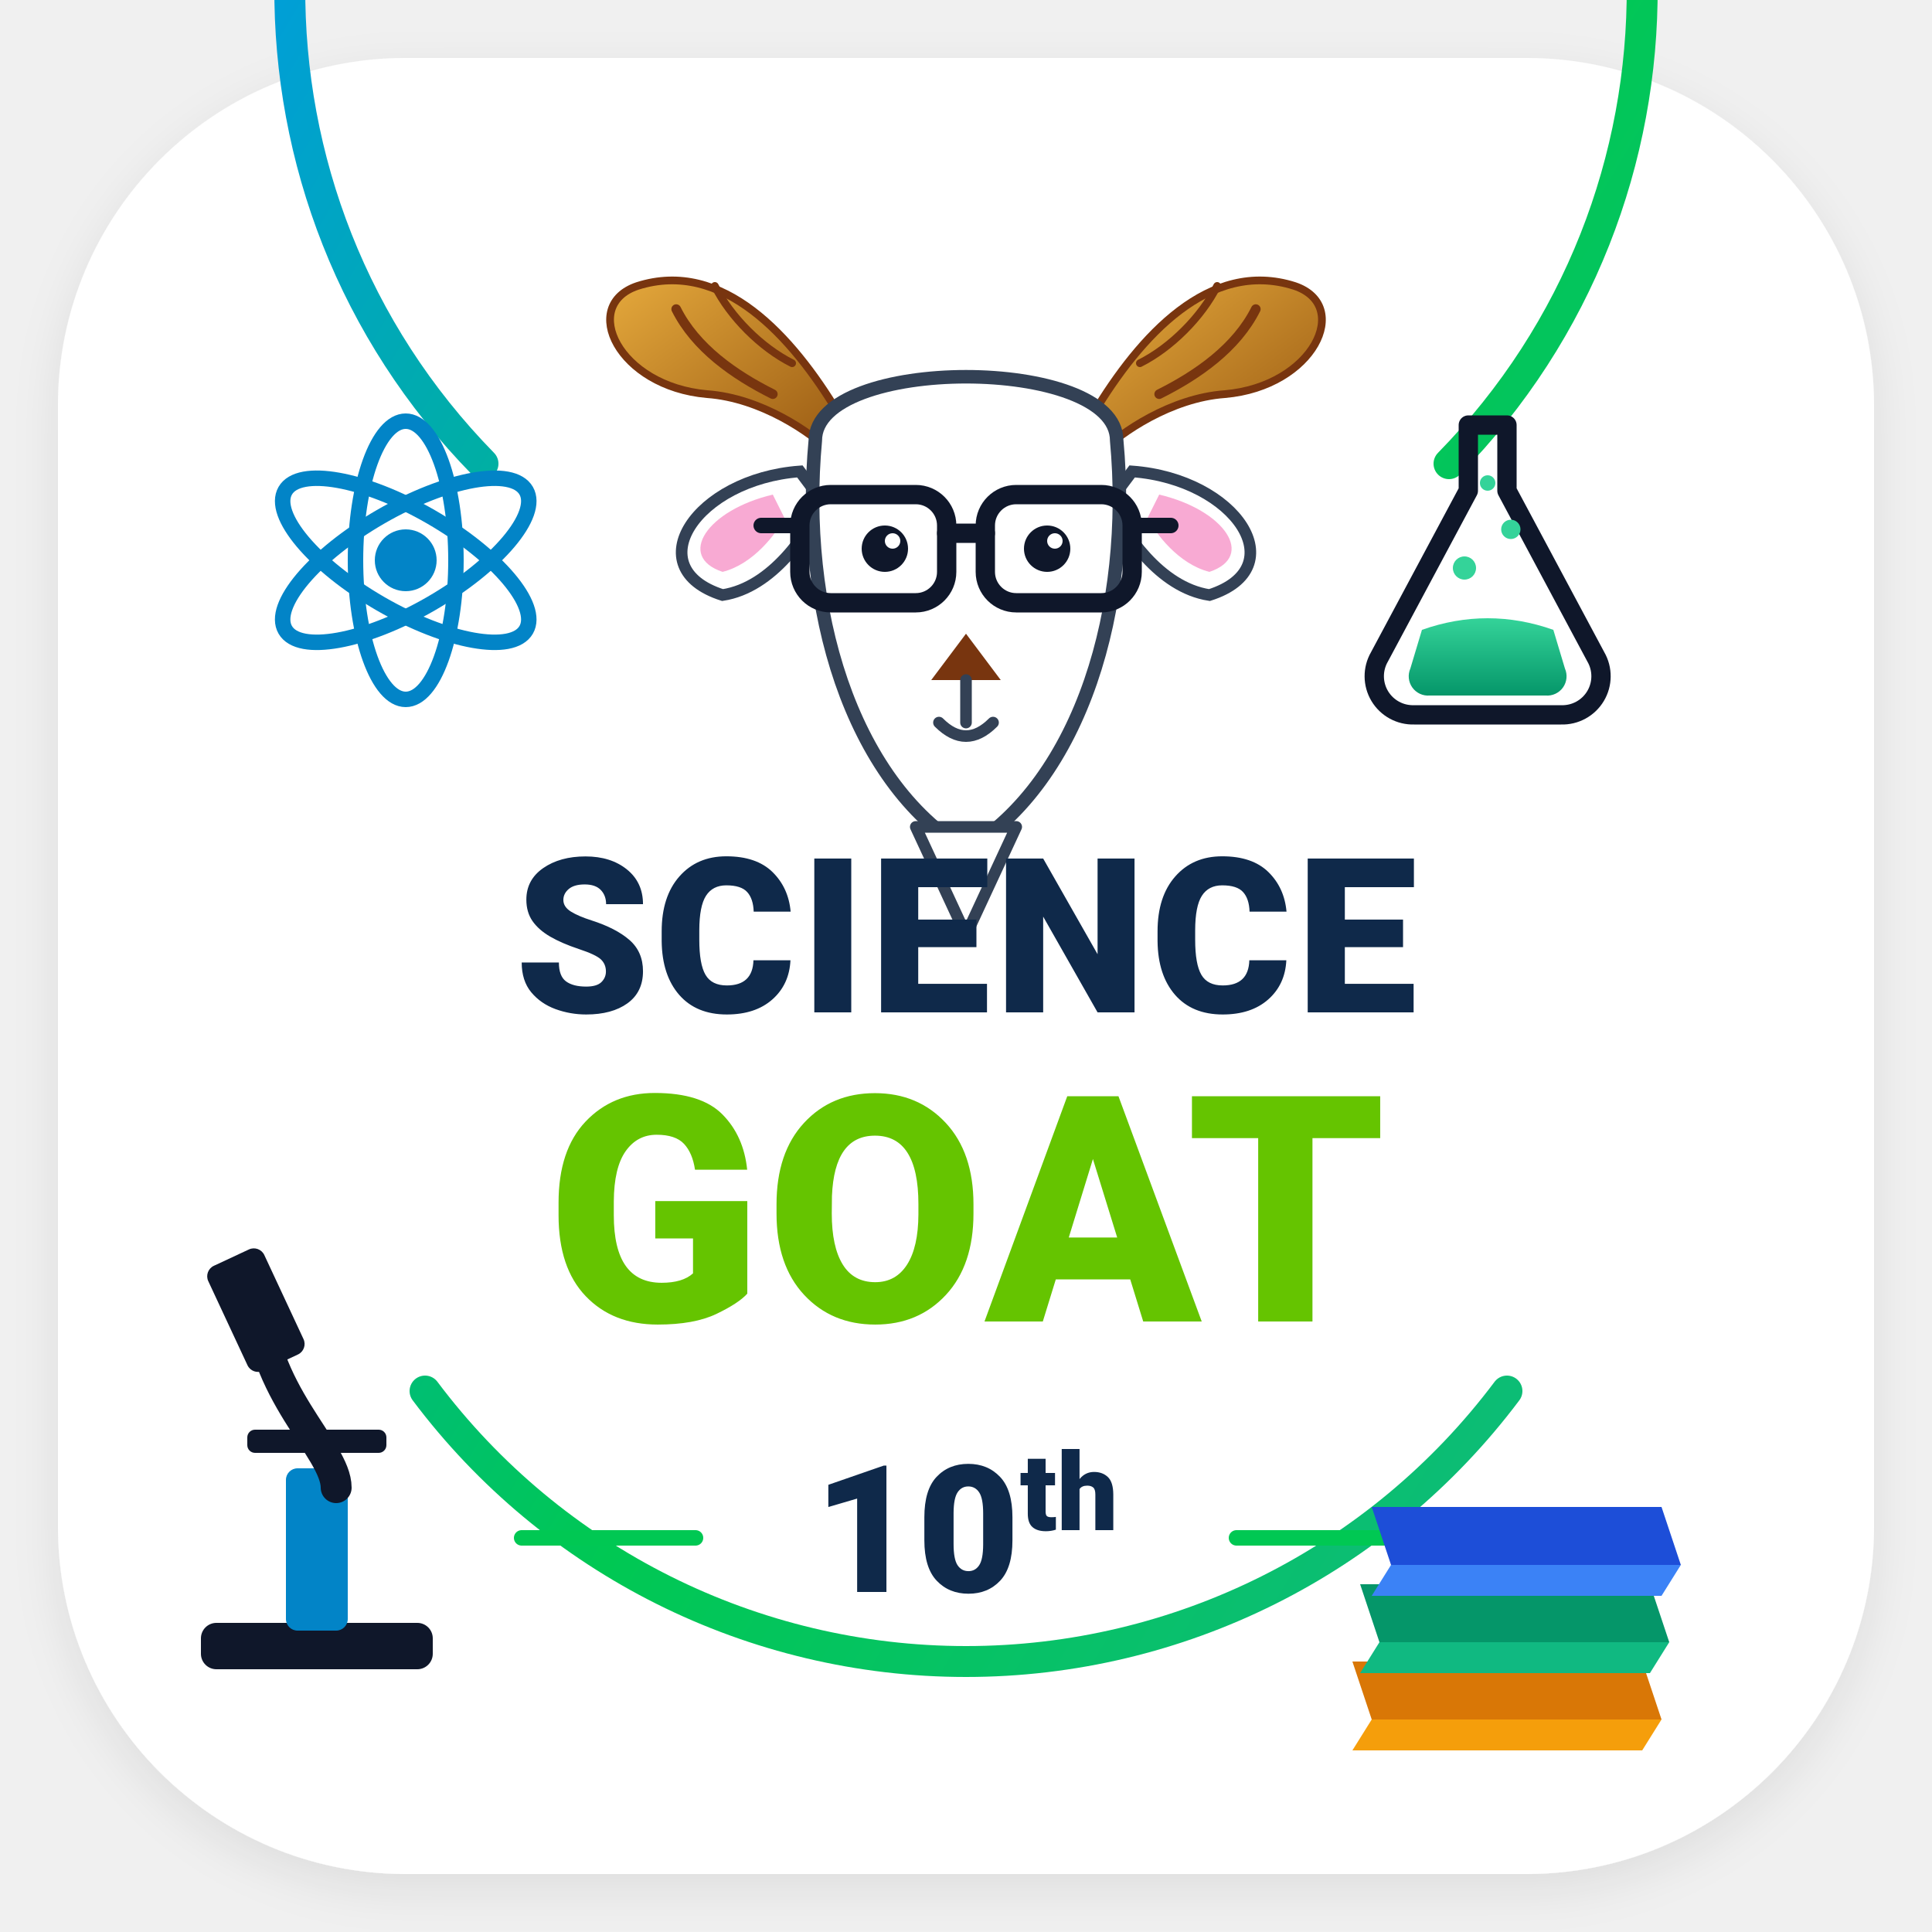
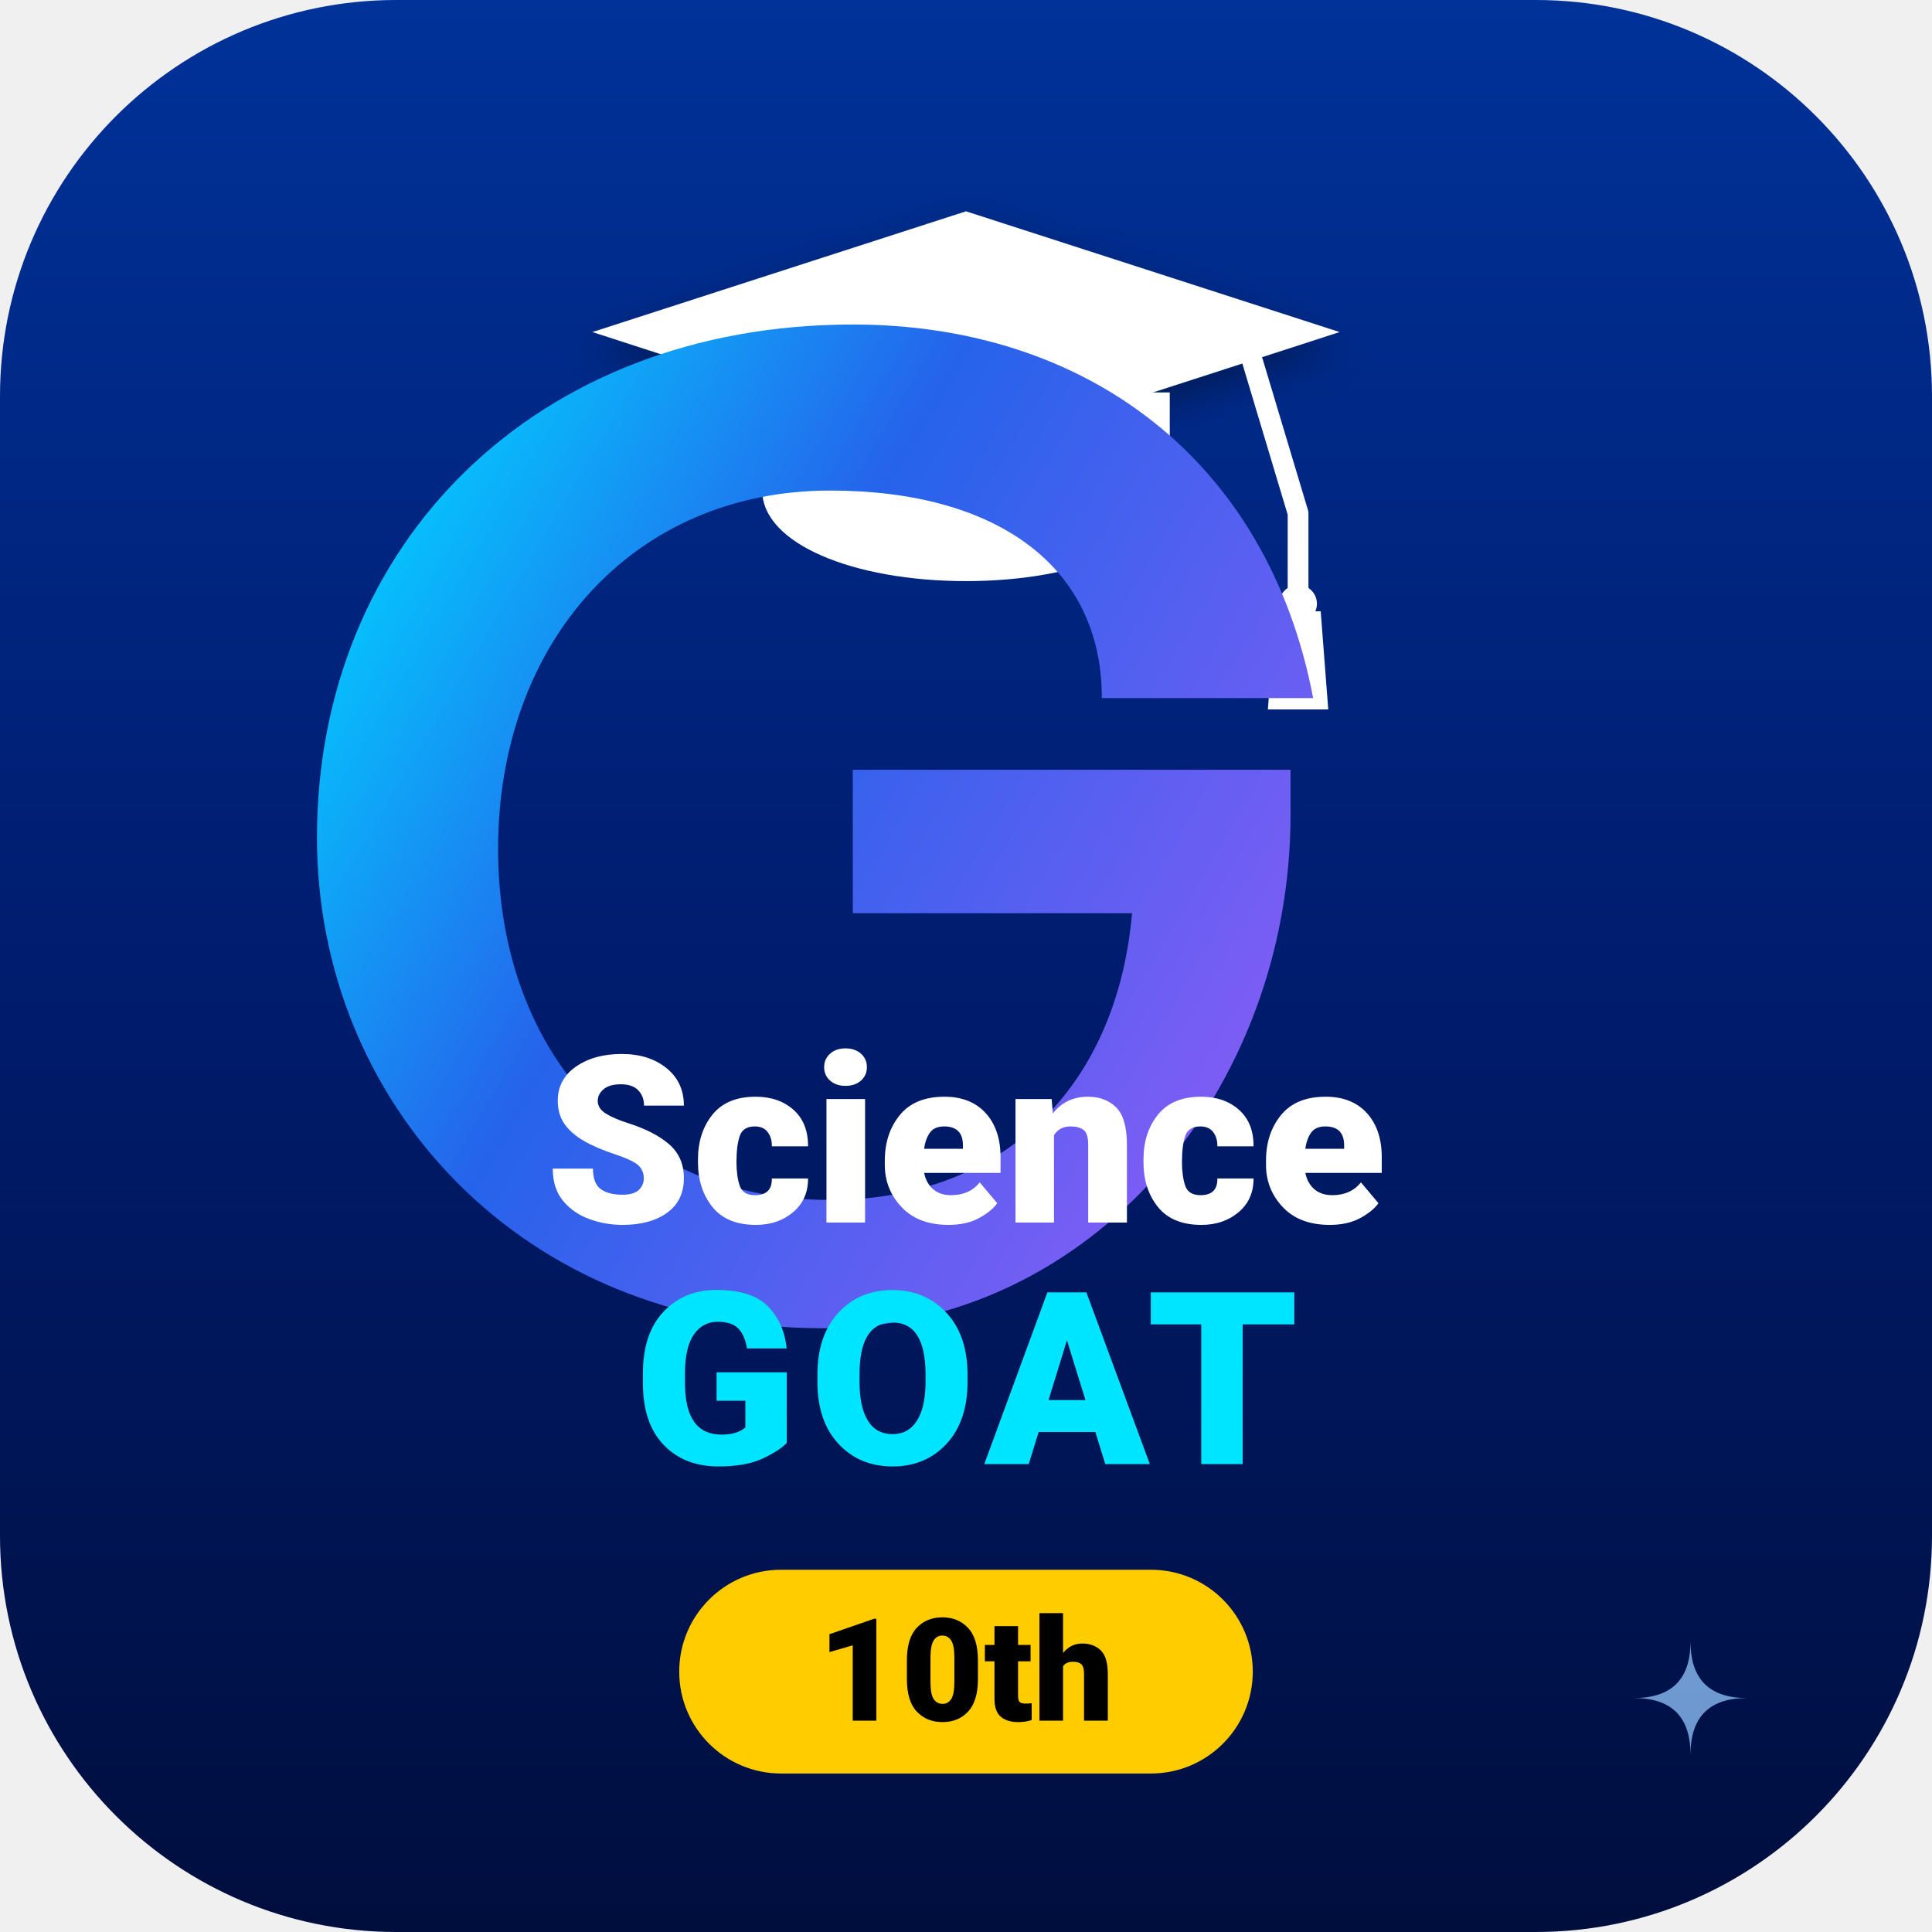
- <svg xmlns="http://www.w3.org/2000/svg" viewBox="0 0 500 500" width="100%" height="100%">
+ <svg xmlns="http://www.w3.org/2000/svg" viewBox="0 0 512 512" width="512" height="512">
  <defs>
-     <linearGradient id="ringGrad" x1="0%" y1="0%" x2="100%" y2="100%">
-       <stop offset="0%" stop-color="#0092FF" />
-       <stop offset="60%" stop-color="#00C853" />
-       <stop offset="100%" stop-color="#10B981" />
+     <linearGradient id="bgGrad" x1="0%" y1="0%" x2="0%" y2="100%">
+       <stop offset="0%" stop-color="#003299" />
+       <stop offset="50%" stop-color="#001C6E" />
+       <stop offset="100%" stop-color="#000E3D" />
    </linearGradient>
-     <linearGradient id="flaskGrad" x1="0%" y1="0%" x2="0%" y2="100%">
-       <stop offset="0%" stop-color="#34D399" />
-       <stop offset="100%" stop-color="#059669" />
+     <linearGradient id="gGrad" x1="0%" y1="20%" x2="100%" y2="80%">
+       <stop offset="0%" stop-color="#00D2FF" />
+       <stop offset="40%" stop-color="#2563EB" />
+       <stop offset="100%" stop-color="#8B5CF6" />
    </linearGradient>
-     <linearGradient id="hornGrad" x1="0%" y1="0%" x2="100%" y2="100%">
-       <stop offset="0%" stop-color="#E5A93C" />
-       <stop offset="100%" stop-color="#9A5B13" />
-     </linearGradient>
-     <filter id="shadow" x="-10%" y="-10%" width="120%" height="120%">
-       <feDropShadow dx="0" dy="4" stdDeviation="6" flood-opacity="0.08" />
+     <filter id="dropShadow" x="-20%" y="-20%" width="140%" height="140%">
+       <feDropShadow dx="0" dy="4" stdDeviation="5" flood-color="#000000" flood-opacity="0.35" />
    </filter>
  </defs>
-   <rect x="15" y="15" width="470" height="470" rx="90" fill="#FFFFFF" filter="url(#shadow)" />
-   <path d="M 125,120 A 175,175 0 1,1 375,120 M 390,360 A 175,175 0 0,1 110,360" fill="none" stroke="url(#ringGrad)" stroke-width="8" stroke-linecap="round" />
-   <g transform="translate(65, 105)">
-     <ellipse cx="40" cy="40" rx="36" ry="13" transform="rotate(30 40 40)" fill="none" stroke="#0284C7" stroke-width="4" />
-     <ellipse cx="40" cy="40" rx="36" ry="13" transform="rotate(-30 40 40)" fill="none" stroke="#0284C7" stroke-width="4" />
-     <ellipse cx="40" cy="40" rx="36" ry="13" transform="rotate(90 40 40)" fill="none" stroke="#0284C7" stroke-width="4" />
-     <circle cx="40" cy="40" r="8" fill="#0284C7" />
+   <rect width="512" height="512" rx="105" fill="url(#bgGrad)" />
+   <g transform="translate(0, 8)">
+     <polygon points="256,48 355,80 256,112 157,80" fill="#FFFFFF" filter="url(#dropShadow)" />
+     <path d="M 202,96 L 202,122 C 202,136 226,146 256,146 C 286,146 310,136 310,122 L 310,96 Z" fill="#FFFFFF" />
+     <path d="M 332,88 L 344,128 L 344,152" stroke="#FFFFFF" stroke-width="5.5" stroke-linecap="round" stroke-linejoin="round" fill="none" />
+     <circle cx="344" cy="152" r="5" fill="#FFFFFF" />
+     <path d="M 338,154 L 350,154 L 352,180 L 336,180 Z" fill="#FFFFFF" />
  </g>
-   <g transform="translate(345, 95)">
-     <path d="M 35,15 L 45,15 L 45,32 L 68,75 A 10,10 0 0,1 59,90 L 21,90 A 10,10 0 0,1 12,75 L 35,32 Z" fill="none" stroke="#0F172A" stroke-width="5" stroke-linejoin="round" />
-     <path d="M 23,68 Q 40,62 57,68 L 60,78 A 5,5 0 0,1 55,85 L 25,85 A 5,5 0 0,1 20,78 Z" fill="url(#flaskGrad)" />
-     <circle cx="34" cy="52" r="3" fill="#34D399" />
-     <circle cx="46" cy="42" r="2.5" fill="#34D399" />
-     <circle cx="40" cy="30" r="2" fill="#34D399" />
-   </g>
-   <g transform="translate(155, 42)">
-     <path d="M 62,65 C 50,45 32,25 10,32 C -5,37 5,58 28,60 C 42,61 55,70 60,75 Z" fill="url(#hornGrad)" stroke="#78350F" stroke-width="2" />
-     <path d="M 20,38 C 25,48 35,55 45,60" fill="none" stroke="#78350F" stroke-width="2.5" stroke-linecap="round" />
-     <path d="M 30,32 C 34,40 42,48 50,52" fill="none" stroke="#78350F" stroke-width="2" stroke-linecap="round" />
-     <path d="M 128,65 C 140,45 158,25 180,32 C 195,37 185,58 162,60 C 148,61 135,70 130,75 Z" fill="url(#hornGrad)" stroke="#78350F" stroke-width="2" />
-     <path d="M 170,38 C 165,48 155,55 145,60" fill="none" stroke="#78350F" stroke-width="2.5" stroke-linecap="round" />
-     <path d="M 160,32 C 156,40 148,48 140,52" fill="none" stroke="#78350F" stroke-width="2" stroke-linecap="round" />
-     <path d="M 52,80 C 25,82 10,105 32,112 C 45,110 54,96 58,88 Z" fill="#FFFFFF" stroke="#334155" stroke-width="3" />
-     <path d="M 45,86 C 28,90 20,102 32,106 C 40,104 46,96 48,92 Z" fill="#F472B6" opacity="0.6" />
-     <path d="M 138,80 C 165,82 180,105 158,112 C 145,110 136,96 132,88 Z" fill="#FFFFFF" stroke="#334155" stroke-width="3" />
-     <path d="M 145,86 C 162,90 170,102 158,106 C 150,104 144,96 142,92 Z" fill="#F472B6" opacity="0.6" />
-     <path d="M 56,72 C 56,50 134,50 134,72 C 138,115 125,160 95,178 C 65,160 52,115 56,72 Z" fill="#FFFFFF" stroke="#334155" stroke-width="3.5" stroke-linejoin="round" />
-     <path d="M 82,172 L 95,200 L 108,172 Z" fill="#FFFFFF" stroke="#334155" stroke-width="3" stroke-linejoin="round" />
-     <circle cx="74" cy="100" r="6" fill="#0F172A" />
-     <circle cx="116" cy="100" r="6" fill="#0F172A" />
-     <circle cx="76" cy="98" r="2" fill="#FFFFFF" />
-     <circle cx="118" cy="98" r="2" fill="#FFFFFF" />
-     <polygon points="95,122 86,134 104,134" fill="#78350F" />
-     <path d="M 95,134 L 95,145 M 88,145 Q 95,152 102,145" fill="none" stroke="#334155" stroke-width="3" stroke-linecap="round" />
-     <rect x="52" y="86" width="38" height="28" rx="8" fill="none" stroke="#0F172A" stroke-width="5" />
-     <rect x="100" y="86" width="38" height="28" rx="8" fill="none" stroke="#0F172A" stroke-width="5" />
-     <line x1="90" y1="96" x2="100" y2="96" stroke="#0F172A" stroke-width="5" stroke-linecap="round" />
-     <line x1="42" y1="94" x2="52" y2="94" stroke="#0F172A" stroke-width="4" stroke-linecap="round" />
-     <line x1="138" y1="94" x2="148" y2="94" stroke="#0F172A" stroke-width="4" stroke-linecap="round" />
-   </g>
-   <text x="250" y="262" text-anchor="middle" font-family="-apple-system, BlinkMacSystemFont, 'Segoe UI', Roboto, 'Arial Black', sans-serif" font-weight="900" font-size="56" fill="#0F294A" letter-spacing="1">SCIENCE</text>
-   <text x="250" y="342" text-anchor="middle" font-family="-apple-system, BlinkMacSystemFont, 'Segoe UI', Roboto, 'Arial Black', sans-serif" font-weight="900" font-size="82" fill="#65C400" letter-spacing="1">GOAT</text>
-   <g transform="translate(0, 370)">
-     <line x1="135" y1="28" x2="180" y2="28" stroke="#00C853" stroke-width="4" stroke-linecap="round" />
-     <text x="250" y="42" text-anchor="middle" font-family="-apple-system, BlinkMacSystemFont, 'Segoe UI', Roboto, 'Arial Black', sans-serif" font-weight="900" font-size="46" fill="#0F294A">10<tspan font-size="28" dy="-16">th</tspan>
-     </text>
-     <line x1="320" y1="28" x2="365" y2="28" stroke="#00C853" stroke-width="4" stroke-linecap="round" />
-   </g>
-   <g transform="translate(42, 310)">
-     <rect x="10" y="110" width="60" height="12" rx="4" fill="#0F172A" />
-     <rect x="32" y="70" width="16" height="42" rx="3" fill="#0284C7" />
-     <path d="M 25,25 C 25,50 45,65 45,75" fill="none" stroke="#0F172A" stroke-width="8" stroke-linecap="round" />
-     <rect x="12" y="15" width="16" height="30" rx="3" transform="rotate(-25 20 20)" fill="#0F172A" />
-     <rect x="22" y="60" width="36" height="6" rx="2" fill="#0F172A" />
-   </g>
-   <g transform="translate(340, 365)">
-     <path d="M 10,65 L 85,65 L 90,80 L 15,80 Z" fill="#D97706" />
-     <path d="M 15,80 L 90,80 L 85,88 L 10,88 Z" fill="#F59E0B" />
-     <path d="M 12,45 L 87,45 L 92,60 L 17,60 Z" fill="#059669" />
-     <path d="M 17,60 L 92,60 L 87,68 L 12,68 Z" fill="#10B981" />
-     <path d="M 15,25 L 90,25 L 95,40 L 20,40 Z" fill="#1D4ED8" />
-     <path d="M 20,40 L 95,40 L 90,48 L 15,48 Z" fill="#3B82F6" />
-   </g>
+   <path d="M 292,185 C 292,150 264,130 220,130 C 168,130 132,170 132,225 C 132,280 168,318 220,318 C 266,318 296,288 300,242 L 226,242 L 226,204 L 342,204 L 342,216 C 342,288 290,352 218,352 C 138,352 84,292 84,222 C 84,144 142,86 226,86 C 288,86 336,122 348,185 Z" fill="url(#gGrad)" />
+   <text x="256" y="324" font-family="system-ui, -apple-system, BlinkMacSystemFont, 'Segoe UI', Roboto, Helvetica, Arial, sans-serif" font-size="62" font-weight="800" fill="#FFFFFF" text-anchor="middle" letter-spacing="0">Science</text>
+   <text x="256" y="388" font-family="system-ui, -apple-system, BlinkMacSystemFont, 'Segoe UI', Roboto, Helvetica, Arial, sans-serif" font-size="64" font-weight="900" fill="#00E5FF" text-anchor="middle" letter-spacing="3">GOAT</text>
+   <rect x="180" y="416" width="152" height="54" rx="27" fill="#FFCC00" />
+   <text x="256" y="456" font-family="system-ui, -apple-system, BlinkMacSystemFont, 'Segoe UI', Roboto, Helvetica, Arial, sans-serif" font-size="38" font-weight="900" fill="#000000" text-anchor="middle">10th</text>
+   <path d="M 448,435 C 448,445 453,450 463,450 C 453,450 448,455 448,465 C 448,455 443,450 433,450 C 443,450 448,445 448,435 Z" fill="#93C5FD" opacity="0.75" />
</svg>
